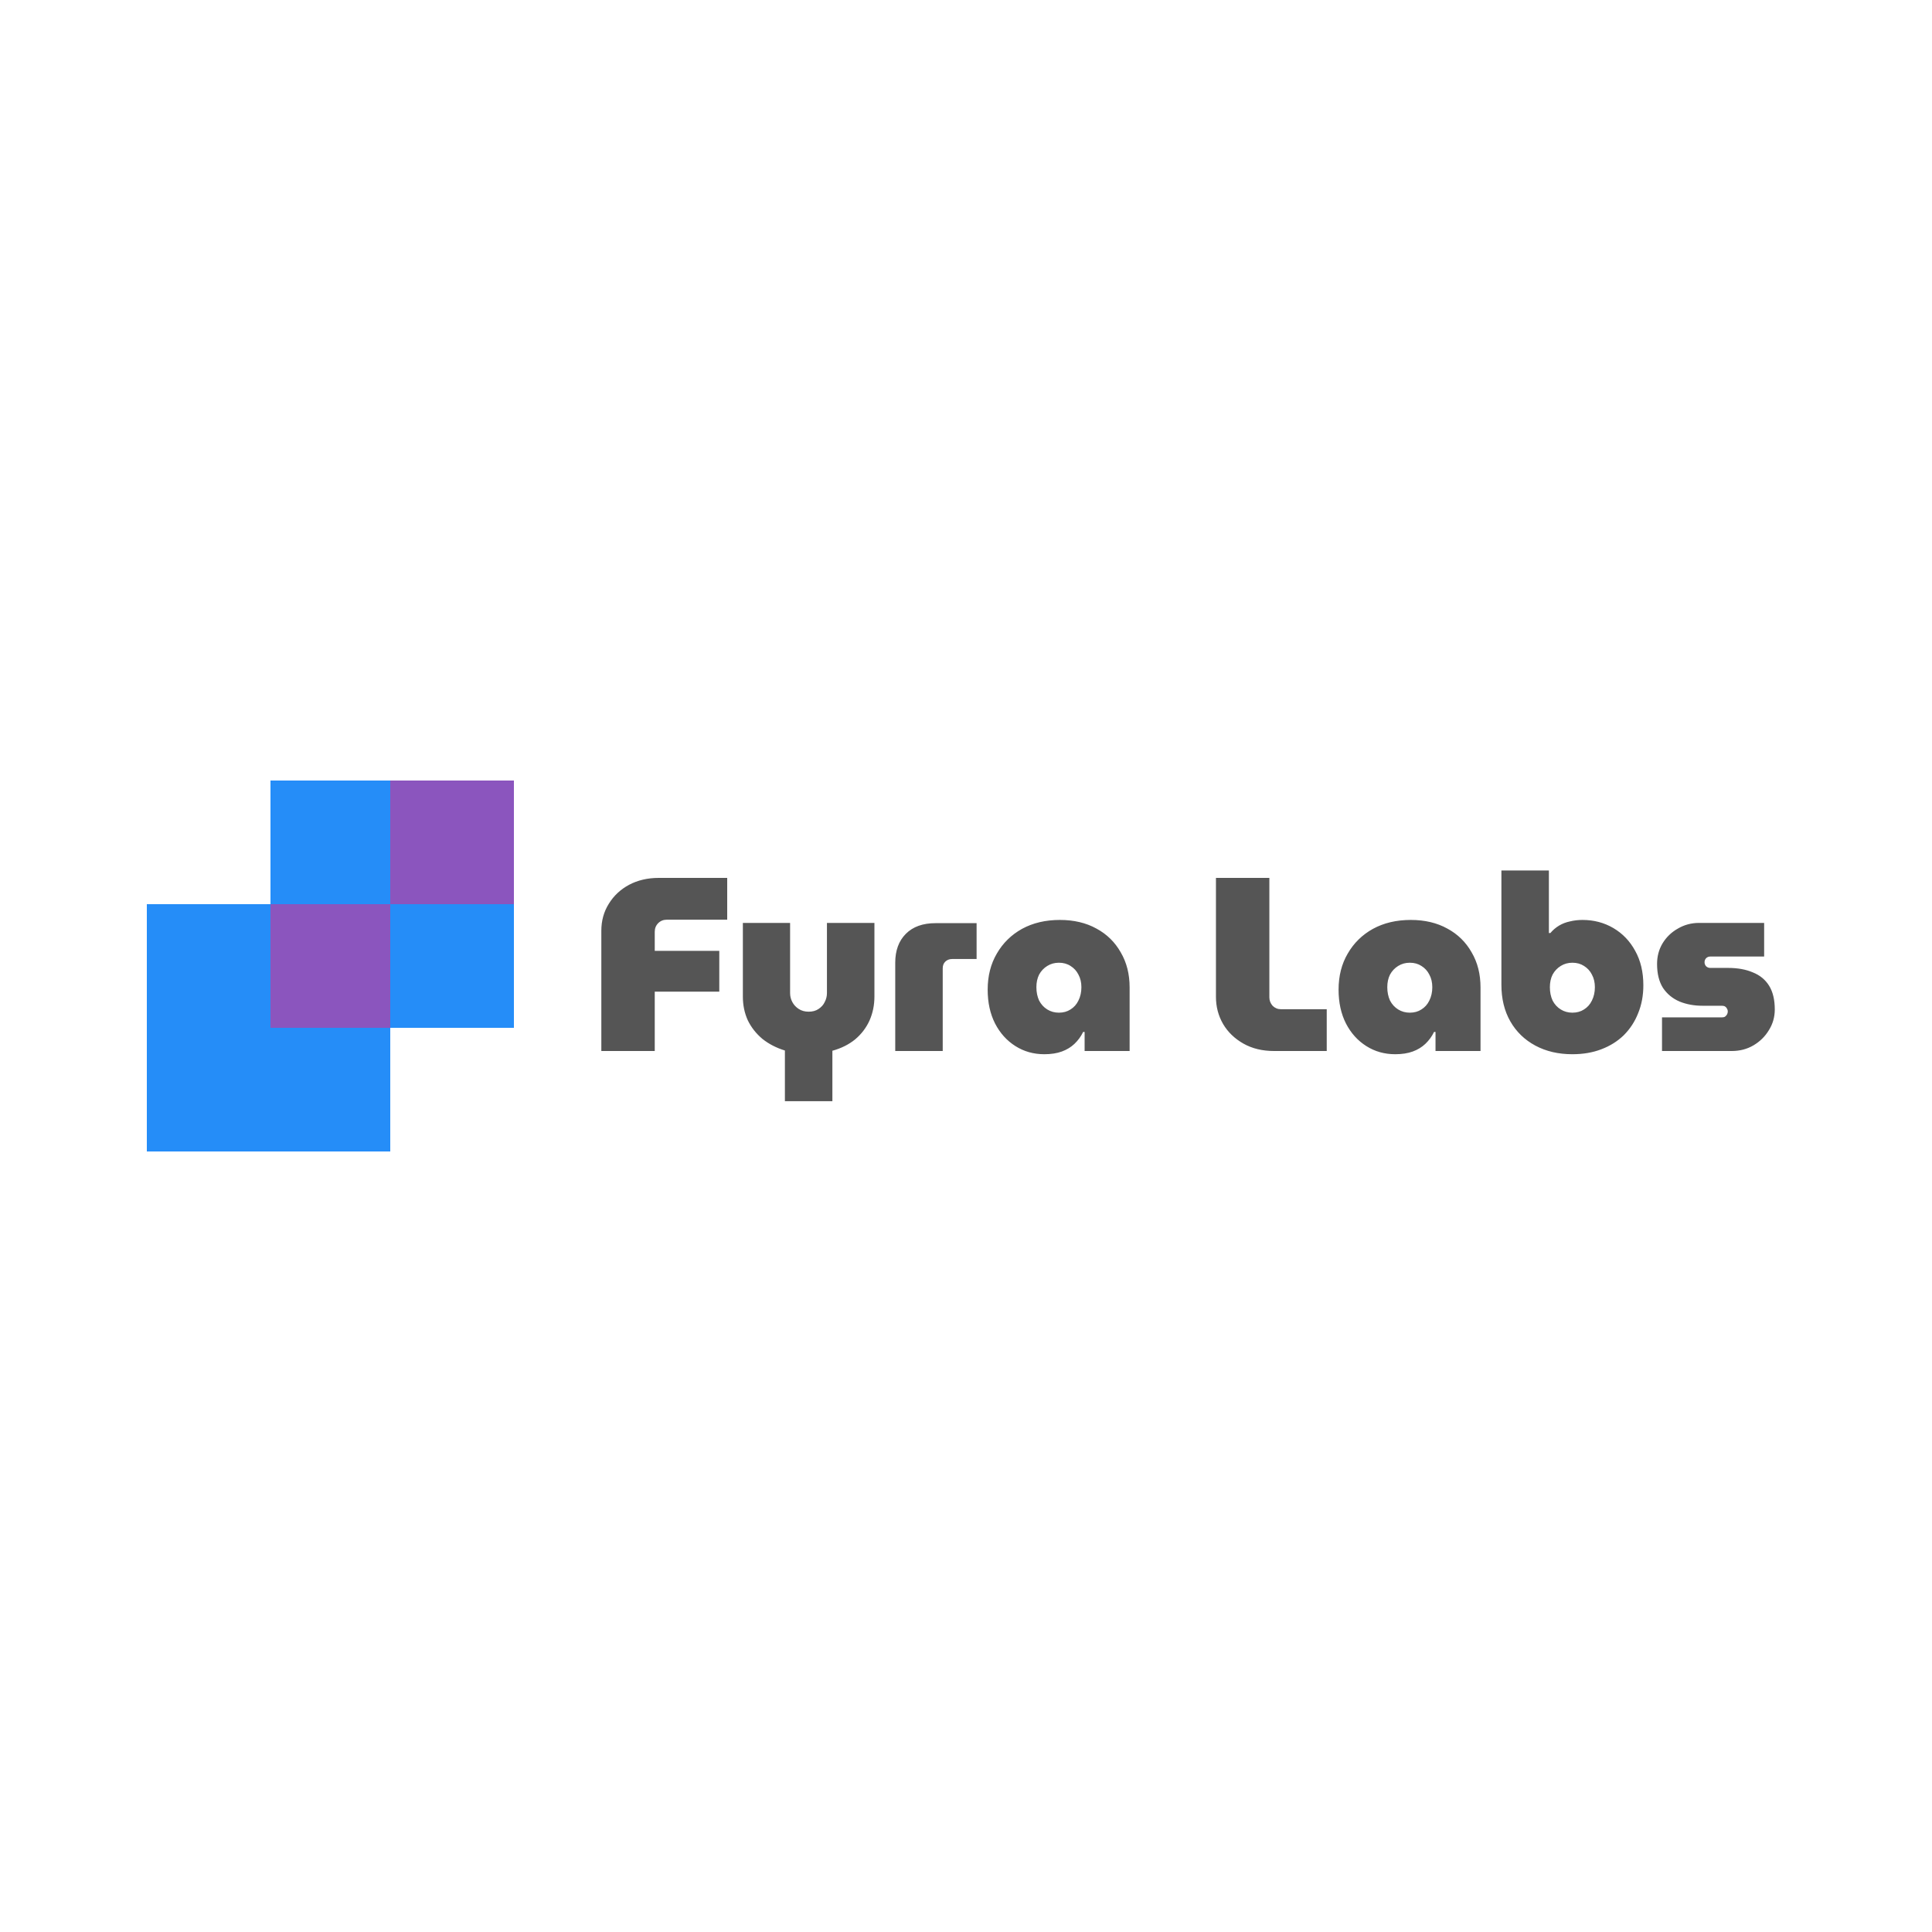
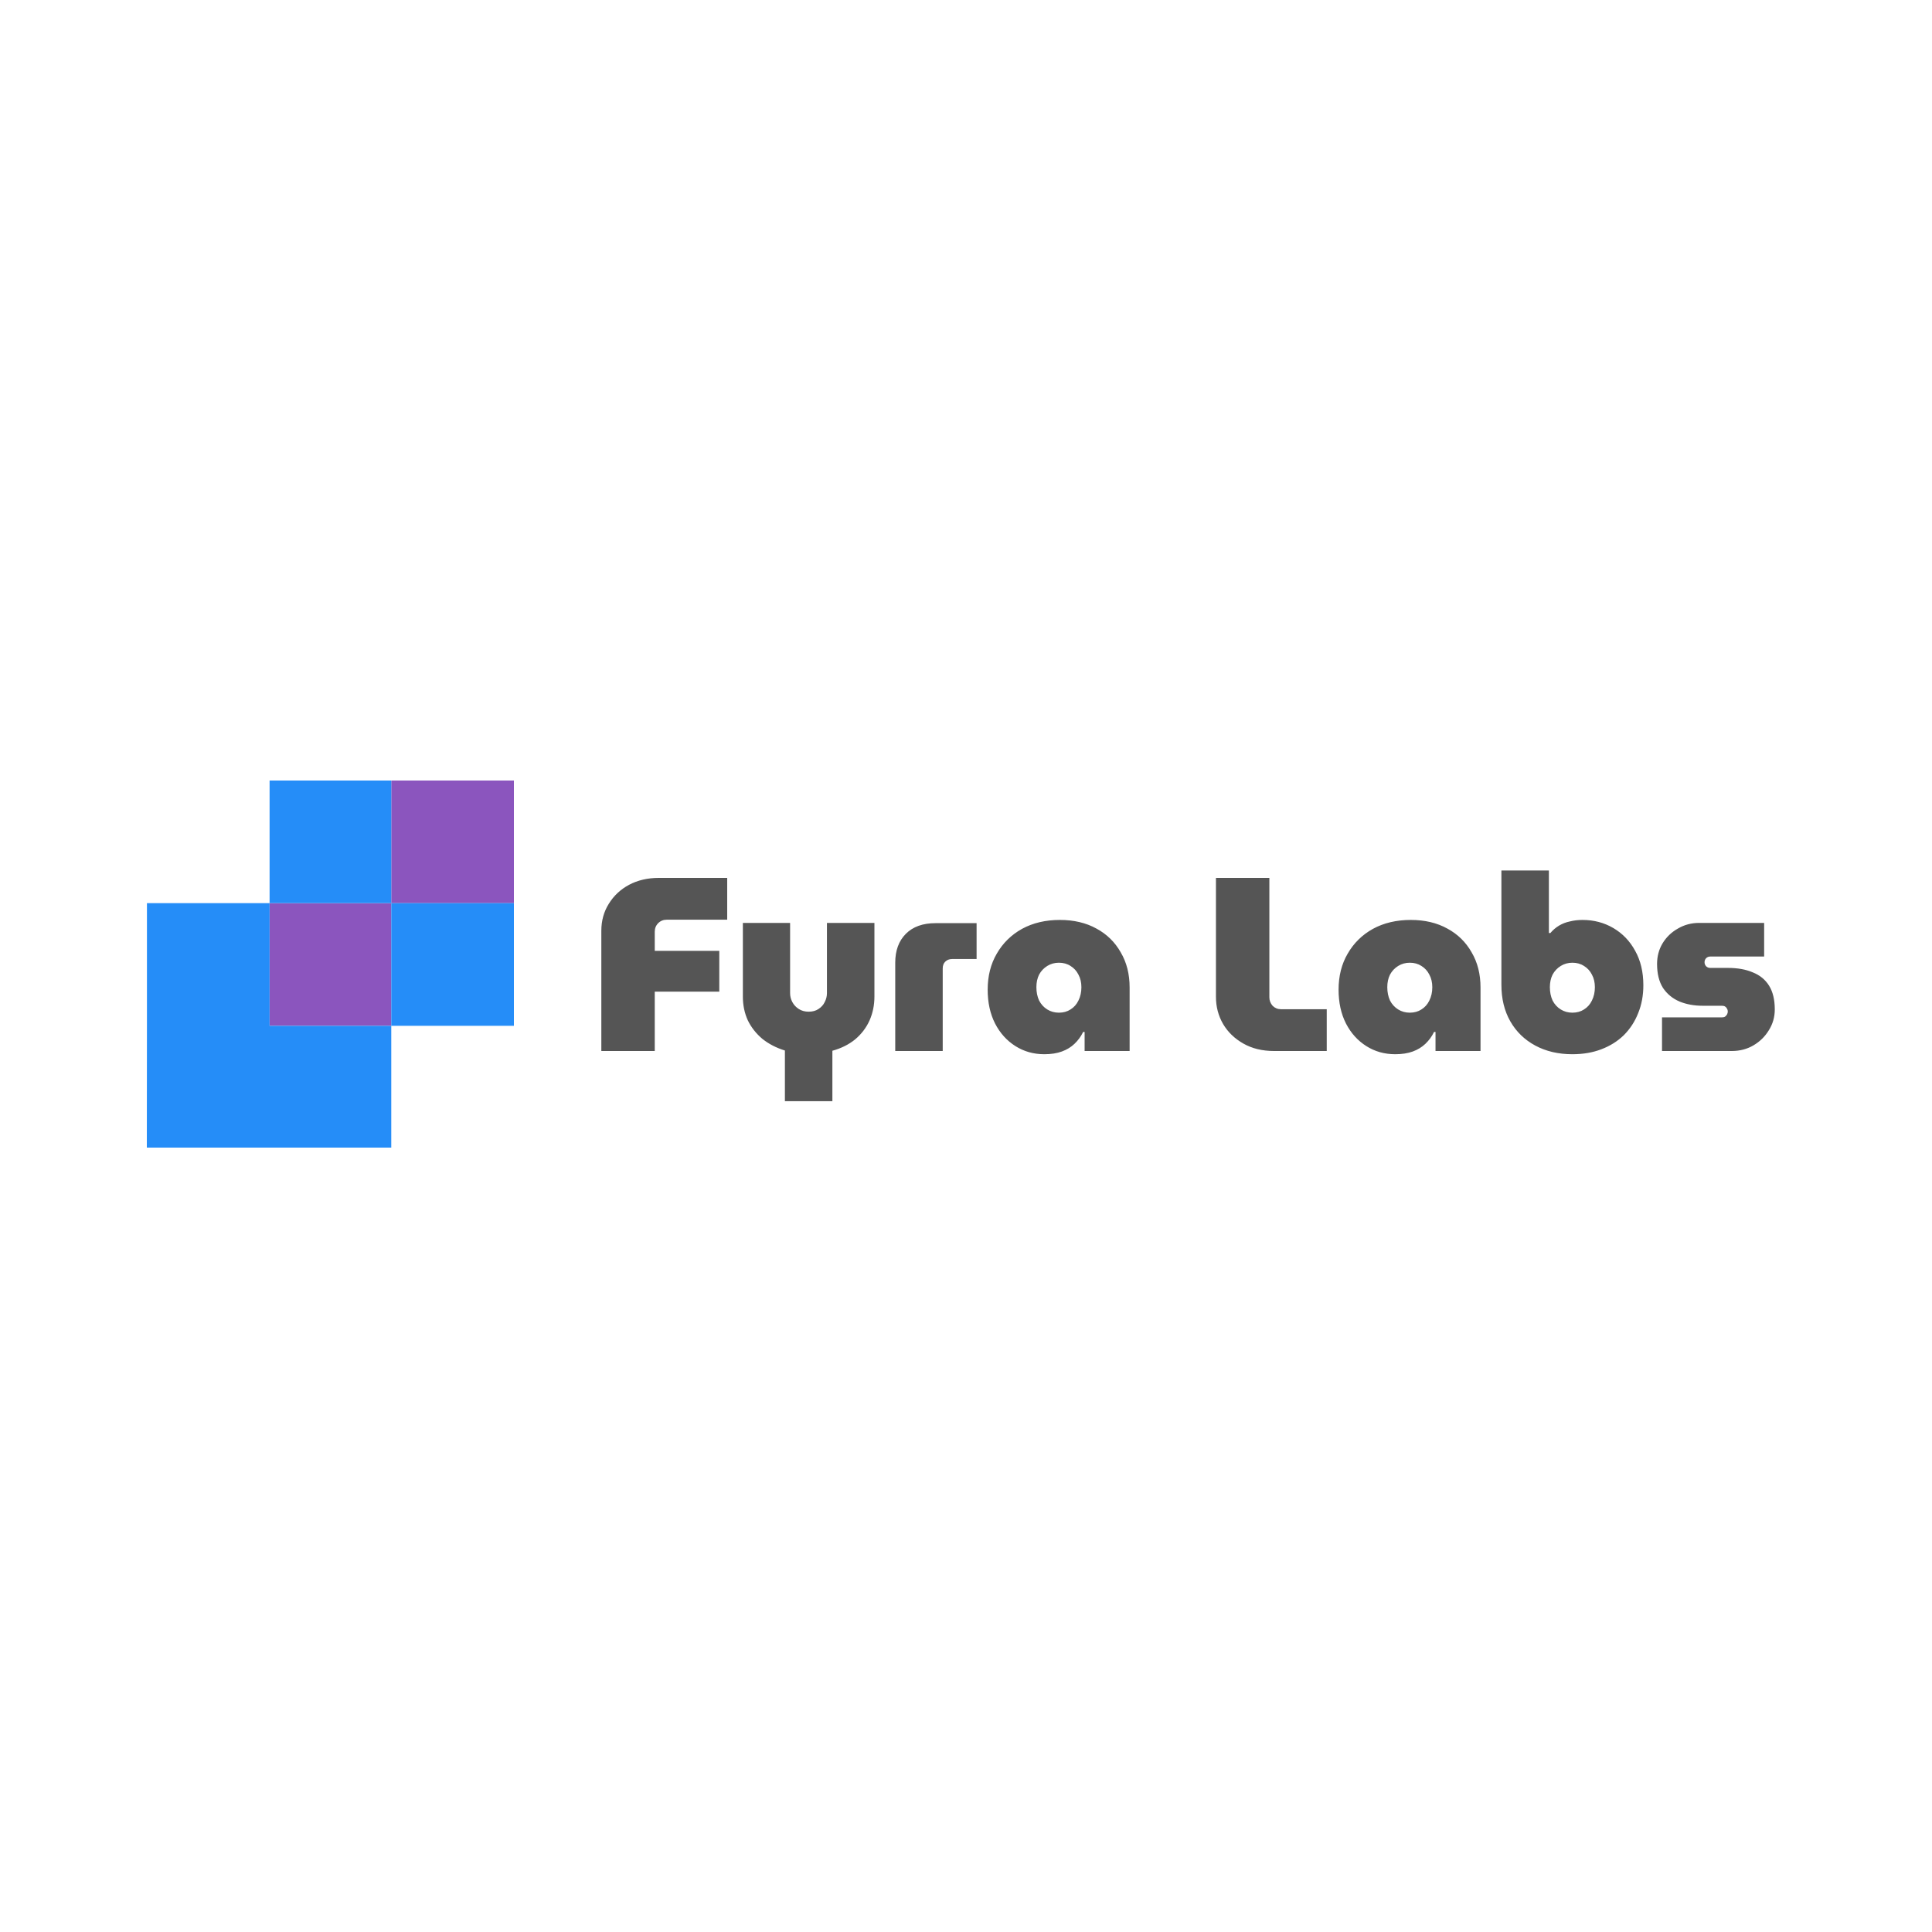
- <svg xmlns="http://www.w3.org/2000/svg" width="500" height="500" viewBox="0 0 500 500" fill="none">
-   <rect width="32" height="32" transform="matrix(-1 0 0 1 70 266)" fill="#258DF8" />
-   <rect width="32" height="32" transform="matrix(-1 0 0 1 102 202)" fill="#258DF8" />
-   <rect width="32" height="32" transform="matrix(-1 0 0 1 102 234)" fill="#8B55BE" />
-   <rect width="32" height="32" transform="matrix(-1 0 0 1 133 202)" fill="#8B55BE" />
-   <rect width="32" height="32" transform="matrix(-1 0 0 1 101 266)" fill="#258DF8" />
-   <rect width="32" height="32" transform="matrix(-1 0 0 1 70 234)" fill="#258DF8" />
-   <rect width="32" height="32" transform="matrix(-1 0 0 1 133 234)" fill="#258DF8" />
-   <path d="M155.624 272V240.896C155.624 238.293 156.264 235.968 157.544 233.92C158.824 231.829 160.573 230.187 162.792 228.992C165.053 227.797 167.613 227.2 170.472 227.2H188.2V238.016H172.584C171.688 238.016 170.941 238.315 170.344 238.912C169.747 239.509 169.448 240.256 169.448 241.152V246.08H186.152V256.64H169.448V272H155.624ZM203.132 284.992V271.872C200.913 271.189 198.972 270.187 197.308 268.864C195.687 267.499 194.428 265.899 193.532 264.064C192.679 262.187 192.252 260.139 192.252 257.92V238.848H204.476V257.024C204.476 257.835 204.668 258.603 205.052 259.328C205.436 260.053 205.991 260.651 206.716 261.12C207.441 261.589 208.295 261.824 209.276 261.824C210.3 261.824 211.153 261.589 211.836 261.12C212.561 260.651 213.095 260.053 213.436 259.328C213.82 258.603 214.012 257.835 214.012 257.024V238.848H226.3V257.92C226.3 260.139 225.873 262.208 225.02 264.128C224.167 266.005 222.929 267.627 221.308 268.992C219.687 270.315 217.724 271.296 215.42 271.936V284.992H203.132ZM231.687 272V249.152C231.687 245.995 232.604 243.499 234.439 241.664C236.273 239.829 238.833 238.912 242.119 238.912H252.743V248.192H246.407C245.681 248.192 245.084 248.427 244.615 248.896C244.188 249.323 243.975 249.899 243.975 250.624V272H231.687ZM270.265 272.832C267.492 272.832 264.996 272.128 262.777 270.72C260.558 269.312 258.809 267.371 257.529 264.896C256.249 262.379 255.609 259.456 255.609 256.128C255.609 252.587 256.398 249.472 257.977 246.784C259.556 244.053 261.732 241.92 264.505 240.384C267.321 238.848 270.585 238.08 274.297 238.08C277.924 238.08 281.081 238.827 283.769 240.32C286.457 241.771 288.548 243.819 290.041 246.464C291.577 249.067 292.345 252.096 292.345 255.552V272H280.697V267.072H280.313C279.758 268.224 279.012 269.248 278.073 270.144C277.177 270.997 276.089 271.659 274.809 272.128C273.529 272.597 272.014 272.832 270.265 272.832ZM274.041 262.08C275.193 262.08 276.196 261.803 277.049 261.248C277.945 260.693 278.628 259.925 279.097 258.944C279.609 257.92 279.865 256.768 279.865 255.488C279.865 254.251 279.609 253.163 279.097 252.224C278.628 251.285 277.945 250.539 277.049 249.984C276.196 249.429 275.193 249.152 274.041 249.152C272.932 249.152 271.929 249.429 271.033 249.984C270.137 250.539 269.433 251.285 268.921 252.224C268.452 253.163 268.217 254.251 268.217 255.488C268.217 256.768 268.452 257.92 268.921 258.944C269.433 259.925 270.137 260.693 271.033 261.248C271.929 261.803 272.932 262.08 274.041 262.08ZM329.727 272C326.697 272 324.052 271.36 321.791 270.08C319.529 268.8 317.78 267.115 316.543 265.024C315.305 262.891 314.687 260.544 314.687 257.984V227.2H328.51V258.112C328.51 258.923 328.788 259.648 329.343 260.288C329.94 260.885 330.665 261.184 331.519 261.184H343.359V272H329.727ZM361.078 272.832C358.304 272.832 355.808 272.128 353.59 270.72C351.371 269.312 349.622 267.371 348.342 264.896C347.062 262.379 346.422 259.456 346.422 256.128C346.422 252.587 347.211 249.472 348.79 246.784C350.368 244.053 352.544 241.92 355.318 240.384C358.134 238.848 361.398 238.08 365.11 238.08C368.736 238.08 371.894 238.827 374.582 240.32C377.27 241.771 379.36 243.819 380.854 246.464C382.39 249.067 383.158 252.096 383.158 255.552V272H371.51V267.072H371.126C370.571 268.224 369.824 269.248 368.886 270.144C367.99 270.997 366.902 271.659 365.622 272.128C364.342 272.597 362.827 272.832 361.078 272.832ZM364.854 262.08C366.006 262.08 367.008 261.803 367.862 261.248C368.758 260.693 369.44 259.925 369.91 258.944C370.422 257.92 370.678 256.768 370.678 255.488C370.678 254.251 370.422 253.163 369.91 252.224C369.44 251.285 368.758 250.539 367.862 249.984C367.008 249.429 366.006 249.152 364.854 249.152C363.744 249.152 362.742 249.429 361.846 249.984C360.95 250.539 360.246 251.285 359.734 252.224C359.264 253.163 359.03 254.251 359.03 255.488C359.03 256.768 359.264 257.92 359.734 258.944C360.246 259.925 360.95 260.693 361.846 261.248C362.742 261.803 363.744 262.08 364.854 262.08ZM406.93 272.832C403.303 272.832 400.103 272.085 397.33 270.592C394.556 269.099 392.402 267.008 390.866 264.32C389.33 261.632 388.562 258.475 388.562 254.848V225.28H400.85V241.472H401.234C401.874 240.704 402.62 240.064 403.474 239.552C404.327 239.04 405.266 238.677 406.29 238.464C407.314 238.208 408.402 238.08 409.554 238.08C412.498 238.08 415.164 238.784 417.554 240.192C419.943 241.6 421.82 243.563 423.186 246.08C424.594 248.597 425.298 251.563 425.298 254.976C425.298 257.621 424.85 260.032 423.954 262.208C423.1 264.384 421.863 266.283 420.242 267.904C418.62 269.483 416.679 270.699 414.418 271.552C412.199 272.405 409.703 272.832 406.93 272.832ZM406.93 262.08C408.082 262.08 409.084 261.803 409.938 261.248C410.834 260.693 411.516 259.925 411.986 258.944C412.498 257.92 412.754 256.768 412.754 255.488C412.754 254.251 412.498 253.163 411.986 252.224C411.516 251.285 410.834 250.539 409.938 249.984C409.084 249.429 408.082 249.152 406.93 249.152C405.82 249.152 404.818 249.429 403.922 249.984C403.026 250.539 402.322 251.285 401.81 252.224C401.34 253.163 401.106 254.251 401.106 255.488C401.106 256.768 401.34 257.92 401.81 258.944C402.322 259.925 403.026 260.693 403.922 261.248C404.818 261.803 405.82 262.08 406.93 262.08ZM430.127 272V263.296H445.615C445.956 263.296 446.234 263.232 446.447 263.104C446.66 262.933 446.831 262.741 446.959 262.528C447.087 262.272 447.151 262.016 447.151 261.76C447.151 261.504 447.087 261.269 446.959 261.056C446.831 260.8 446.66 260.608 446.447 260.48C446.234 260.352 445.956 260.288 445.615 260.288H440.623C438.447 260.288 436.463 259.925 434.671 259.2C432.879 258.432 431.45 257.259 430.383 255.68C429.359 254.059 428.847 251.989 428.847 249.472C428.847 247.509 429.316 245.739 430.255 244.16C431.236 242.539 432.559 241.259 434.223 240.32C435.887 239.339 437.722 238.848 439.727 238.848H456.559V247.552H442.607C442.18 247.552 441.818 247.701 441.519 248C441.263 248.299 441.135 248.64 441.135 249.024C441.135 249.408 441.263 249.749 441.519 250.048C441.818 250.347 442.18 250.496 442.607 250.496H447.215C449.69 250.496 451.823 250.88 453.615 251.648C455.45 252.373 456.858 253.525 457.839 255.104C458.82 256.683 459.311 258.731 459.311 261.248C459.311 263.211 458.799 265.003 457.775 266.624C456.794 268.245 455.471 269.547 453.807 270.528C452.143 271.509 450.266 272 448.175 272H430.127Z" fill="#555555" />
+ <svg xmlns="http://www.w3.org/2000/svg" width="500" height="500" viewBox="0 0 500 500" fill="none" version="1.1" id="svg7">
+   <defs id="defs7" />
+   <path d="M155.624 272V240.896C155.624 238.293 156.264 235.968 157.544 233.92C158.824 231.829 160.573 230.187 162.792 228.992C165.053 227.797 167.613 227.2 170.472 227.2H188.2V238.016H172.584C171.688 238.016 170.941 238.315 170.344 238.912C169.747 239.509 169.448 240.256 169.448 241.152V246.08H186.152V256.64H169.448V272H155.624ZM203.132 284.992V271.872C200.913 271.189 198.972 270.187 197.308 268.864C195.687 267.499 194.428 265.899 193.532 264.064C192.679 262.187 192.252 260.139 192.252 257.92V238.848H204.476V257.024C204.476 257.835 204.668 258.603 205.052 259.328C205.436 260.053 205.991 260.651 206.716 261.12C207.441 261.589 208.295 261.824 209.276 261.824C210.3 261.824 211.153 261.589 211.836 261.12C212.561 260.651 213.095 260.053 213.436 259.328C213.82 258.603 214.012 257.835 214.012 257.024V238.848H226.3V257.92C226.3 260.139 225.873 262.208 225.02 264.128C224.167 266.005 222.929 267.627 221.308 268.992C219.687 270.315 217.724 271.296 215.42 271.936V284.992H203.132ZM231.687 272V249.152C231.687 245.995 232.604 243.499 234.439 241.664C236.273 239.829 238.833 238.912 242.119 238.912H252.743V248.192H246.407C245.681 248.192 245.084 248.427 244.615 248.896C244.188 249.323 243.975 249.899 243.975 250.624V272H231.687ZM270.265 272.832C267.492 272.832 264.996 272.128 262.777 270.72C260.558 269.312 258.809 267.371 257.529 264.896C256.249 262.379 255.609 259.456 255.609 256.128C255.609 252.587 256.398 249.472 257.977 246.784C259.556 244.053 261.732 241.92 264.505 240.384C267.321 238.848 270.585 238.08 274.297 238.08C277.924 238.08 281.081 238.827 283.769 240.32C286.457 241.771 288.548 243.819 290.041 246.464C291.577 249.067 292.345 252.096 292.345 255.552V272H280.697V267.072H280.313C279.758 268.224 279.012 269.248 278.073 270.144C277.177 270.997 276.089 271.659 274.809 272.128C273.529 272.597 272.014 272.832 270.265 272.832ZM274.041 262.08C275.193 262.08 276.196 261.803 277.049 261.248C277.945 260.693 278.628 259.925 279.097 258.944C279.609 257.92 279.865 256.768 279.865 255.488C279.865 254.251 279.609 253.163 279.097 252.224C278.628 251.285 277.945 250.539 277.049 249.984C276.196 249.429 275.193 249.152 274.041 249.152C272.932 249.152 271.929 249.429 271.033 249.984C270.137 250.539 269.433 251.285 268.921 252.224C268.452 253.163 268.217 254.251 268.217 255.488C268.217 256.768 268.452 257.92 268.921 258.944C269.433 259.925 270.137 260.693 271.033 261.248C271.929 261.803 272.932 262.08 274.041 262.08ZM329.727 272C326.697 272 324.052 271.36 321.791 270.08C319.529 268.8 317.78 267.115 316.543 265.024C315.305 262.891 314.687 260.544 314.687 257.984V227.2H328.51V258.112C328.51 258.923 328.788 259.648 329.343 260.288C329.94 260.885 330.665 261.184 331.519 261.184H343.359V272H329.727ZM361.078 272.832C358.304 272.832 355.808 272.128 353.59 270.72C351.371 269.312 349.622 267.371 348.342 264.896C347.062 262.379 346.422 259.456 346.422 256.128C346.422 252.587 347.211 249.472 348.79 246.784C350.368 244.053 352.544 241.92 355.318 240.384C358.134 238.848 361.398 238.08 365.11 238.08C368.736 238.08 371.894 238.827 374.582 240.32C377.27 241.771 379.36 243.819 380.854 246.464C382.39 249.067 383.158 252.096 383.158 255.552V272H371.51V267.072H371.126C370.571 268.224 369.824 269.248 368.886 270.144C367.99 270.997 366.902 271.659 365.622 272.128C364.342 272.597 362.827 272.832 361.078 272.832ZM364.854 262.08C366.006 262.08 367.008 261.803 367.862 261.248C368.758 260.693 369.44 259.925 369.91 258.944C370.422 257.92 370.678 256.768 370.678 255.488C370.678 254.251 370.422 253.163 369.91 252.224C369.44 251.285 368.758 250.539 367.862 249.984C367.008 249.429 366.006 249.152 364.854 249.152C363.744 249.152 362.742 249.429 361.846 249.984C360.95 250.539 360.246 251.285 359.734 252.224C359.264 253.163 359.03 254.251 359.03 255.488C359.03 256.768 359.264 257.92 359.734 258.944C360.246 259.925 360.95 260.693 361.846 261.248C362.742 261.803 363.744 262.08 364.854 262.08ZM406.93 272.832C403.303 272.832 400.103 272.085 397.33 270.592C394.556 269.099 392.402 267.008 390.866 264.32C389.33 261.632 388.562 258.475 388.562 254.848V225.28H400.85V241.472H401.234C401.874 240.704 402.62 240.064 403.474 239.552C404.327 239.04 405.266 238.677 406.29 238.464C407.314 238.208 408.402 238.08 409.554 238.08C412.498 238.08 415.164 238.784 417.554 240.192C419.943 241.6 421.82 243.563 423.186 246.08C424.594 248.597 425.298 251.563 425.298 254.976C425.298 257.621 424.85 260.032 423.954 262.208C423.1 264.384 421.863 266.283 420.242 267.904C418.62 269.483 416.679 270.699 414.418 271.552C412.199 272.405 409.703 272.832 406.93 272.832ZM406.93 262.08C408.082 262.08 409.084 261.803 409.938 261.248C410.834 260.693 411.516 259.925 411.986 258.944C412.498 257.92 412.754 256.768 412.754 255.488C412.754 254.251 412.498 253.163 411.986 252.224C411.516 251.285 410.834 250.539 409.938 249.984C409.084 249.429 408.082 249.152 406.93 249.152C405.82 249.152 404.818 249.429 403.922 249.984C403.026 250.539 402.322 251.285 401.81 252.224C401.34 253.163 401.106 254.251 401.106 255.488C401.106 256.768 401.34 257.92 401.81 258.944C402.322 259.925 403.026 260.693 403.922 261.248C404.818 261.803 405.82 262.08 406.93 262.08ZM430.127 272V263.296H445.615C445.956 263.296 446.234 263.232 446.447 263.104C446.66 262.933 446.831 262.741 446.959 262.528C447.087 262.272 447.151 262.016 447.151 261.76C447.151 261.504 447.087 261.269 446.959 261.056C446.831 260.8 446.66 260.608 446.447 260.48C446.234 260.352 445.956 260.288 445.615 260.288H440.623C438.447 260.288 436.463 259.925 434.671 259.2C432.879 258.432 431.45 257.259 430.383 255.68C429.359 254.059 428.847 251.989 428.847 249.472C428.847 247.509 429.316 245.739 430.255 244.16C431.236 242.539 432.559 241.259 434.223 240.32C435.887 239.339 437.722 238.848 439.727 238.848H456.559V247.552H442.607C442.18 247.552 441.818 247.701 441.519 248C441.263 248.299 441.135 248.64 441.135 249.024C441.135 249.408 441.263 249.749 441.519 250.048C441.818 250.347 442.18 250.496 442.607 250.496H447.215C449.69 250.496 451.823 250.88 453.615 251.648C455.45 252.373 456.858 253.525 457.839 255.104C458.82 256.683 459.311 258.731 459.311 261.248C459.311 263.211 458.799 265.003 457.775 266.624C456.794 268.245 455.471 269.547 453.807 270.528C452.143 271.509 450.266 272 448.175 272H430.127Z" fill="#555555" id="path7" style="stroke-width:0;stroke-dasharray:none" />
+   <g id="g2" transform="matrix(0.19,0,0,0.19,41.04,210.17)" style="display:inline;stroke-width:0;stroke-dasharray:none">
+     <path style="fill:#8b55be;fill-opacity:1;stroke-width:0;stroke-dasharray:none" d="m 234.076,291.103 h -82.873 v -83.526 -83.526 h 82.873 82.873 V 40.526 -43 H 400.474 484 v 83.526 83.526 h -83.526 -83.526 v 83.526 83.526 z" id="path188" />
+     <path style="fill:#258df8;fill-opacity:1;stroke-width:0;stroke-dasharray:none" d="m -16,457 0.151,-165.897 V 124.051 H 67.677 151.202 V 40.526 -43 h 82.873 82.873 V 40.526 124.051 H 400.474 484 v 83.526 83.526 H 401.127 316.949 V 374.628 457 Z M 234.076,291.103 h 82.873 v -83.526 -83.526 h -82.873 -82.873 v 83.526 83.526 z" id="path186" />
+   </g>
</svg>
